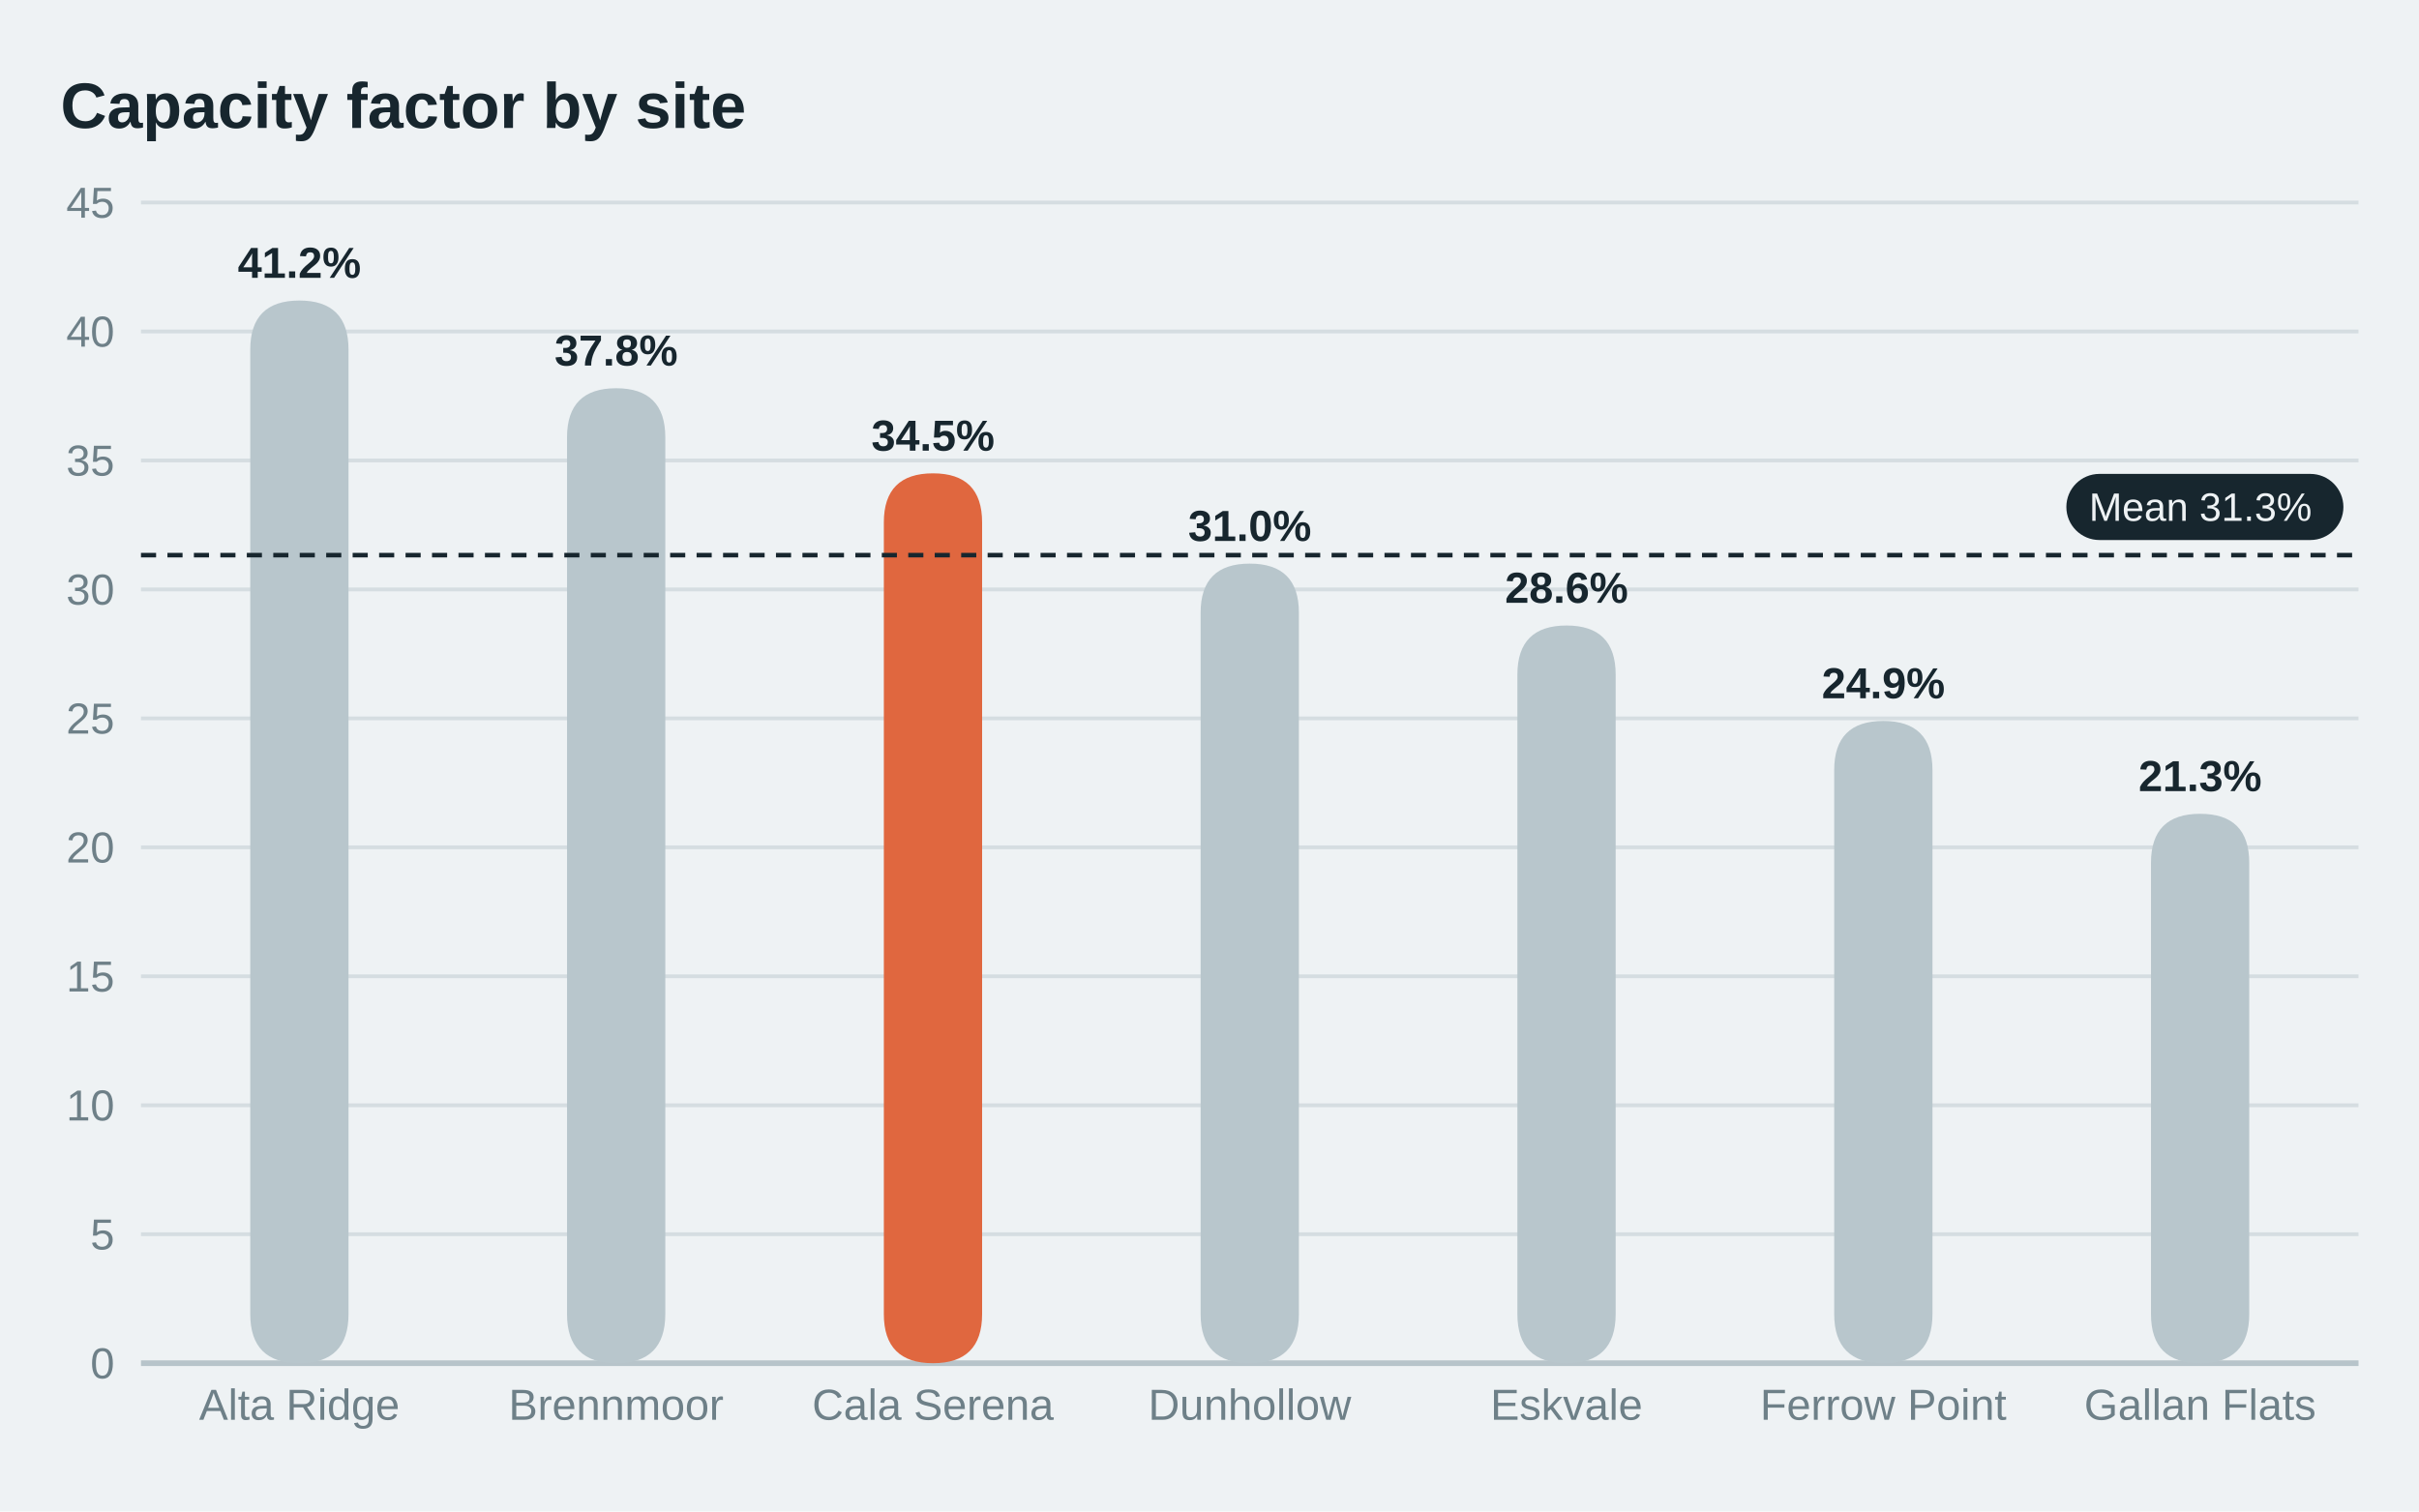
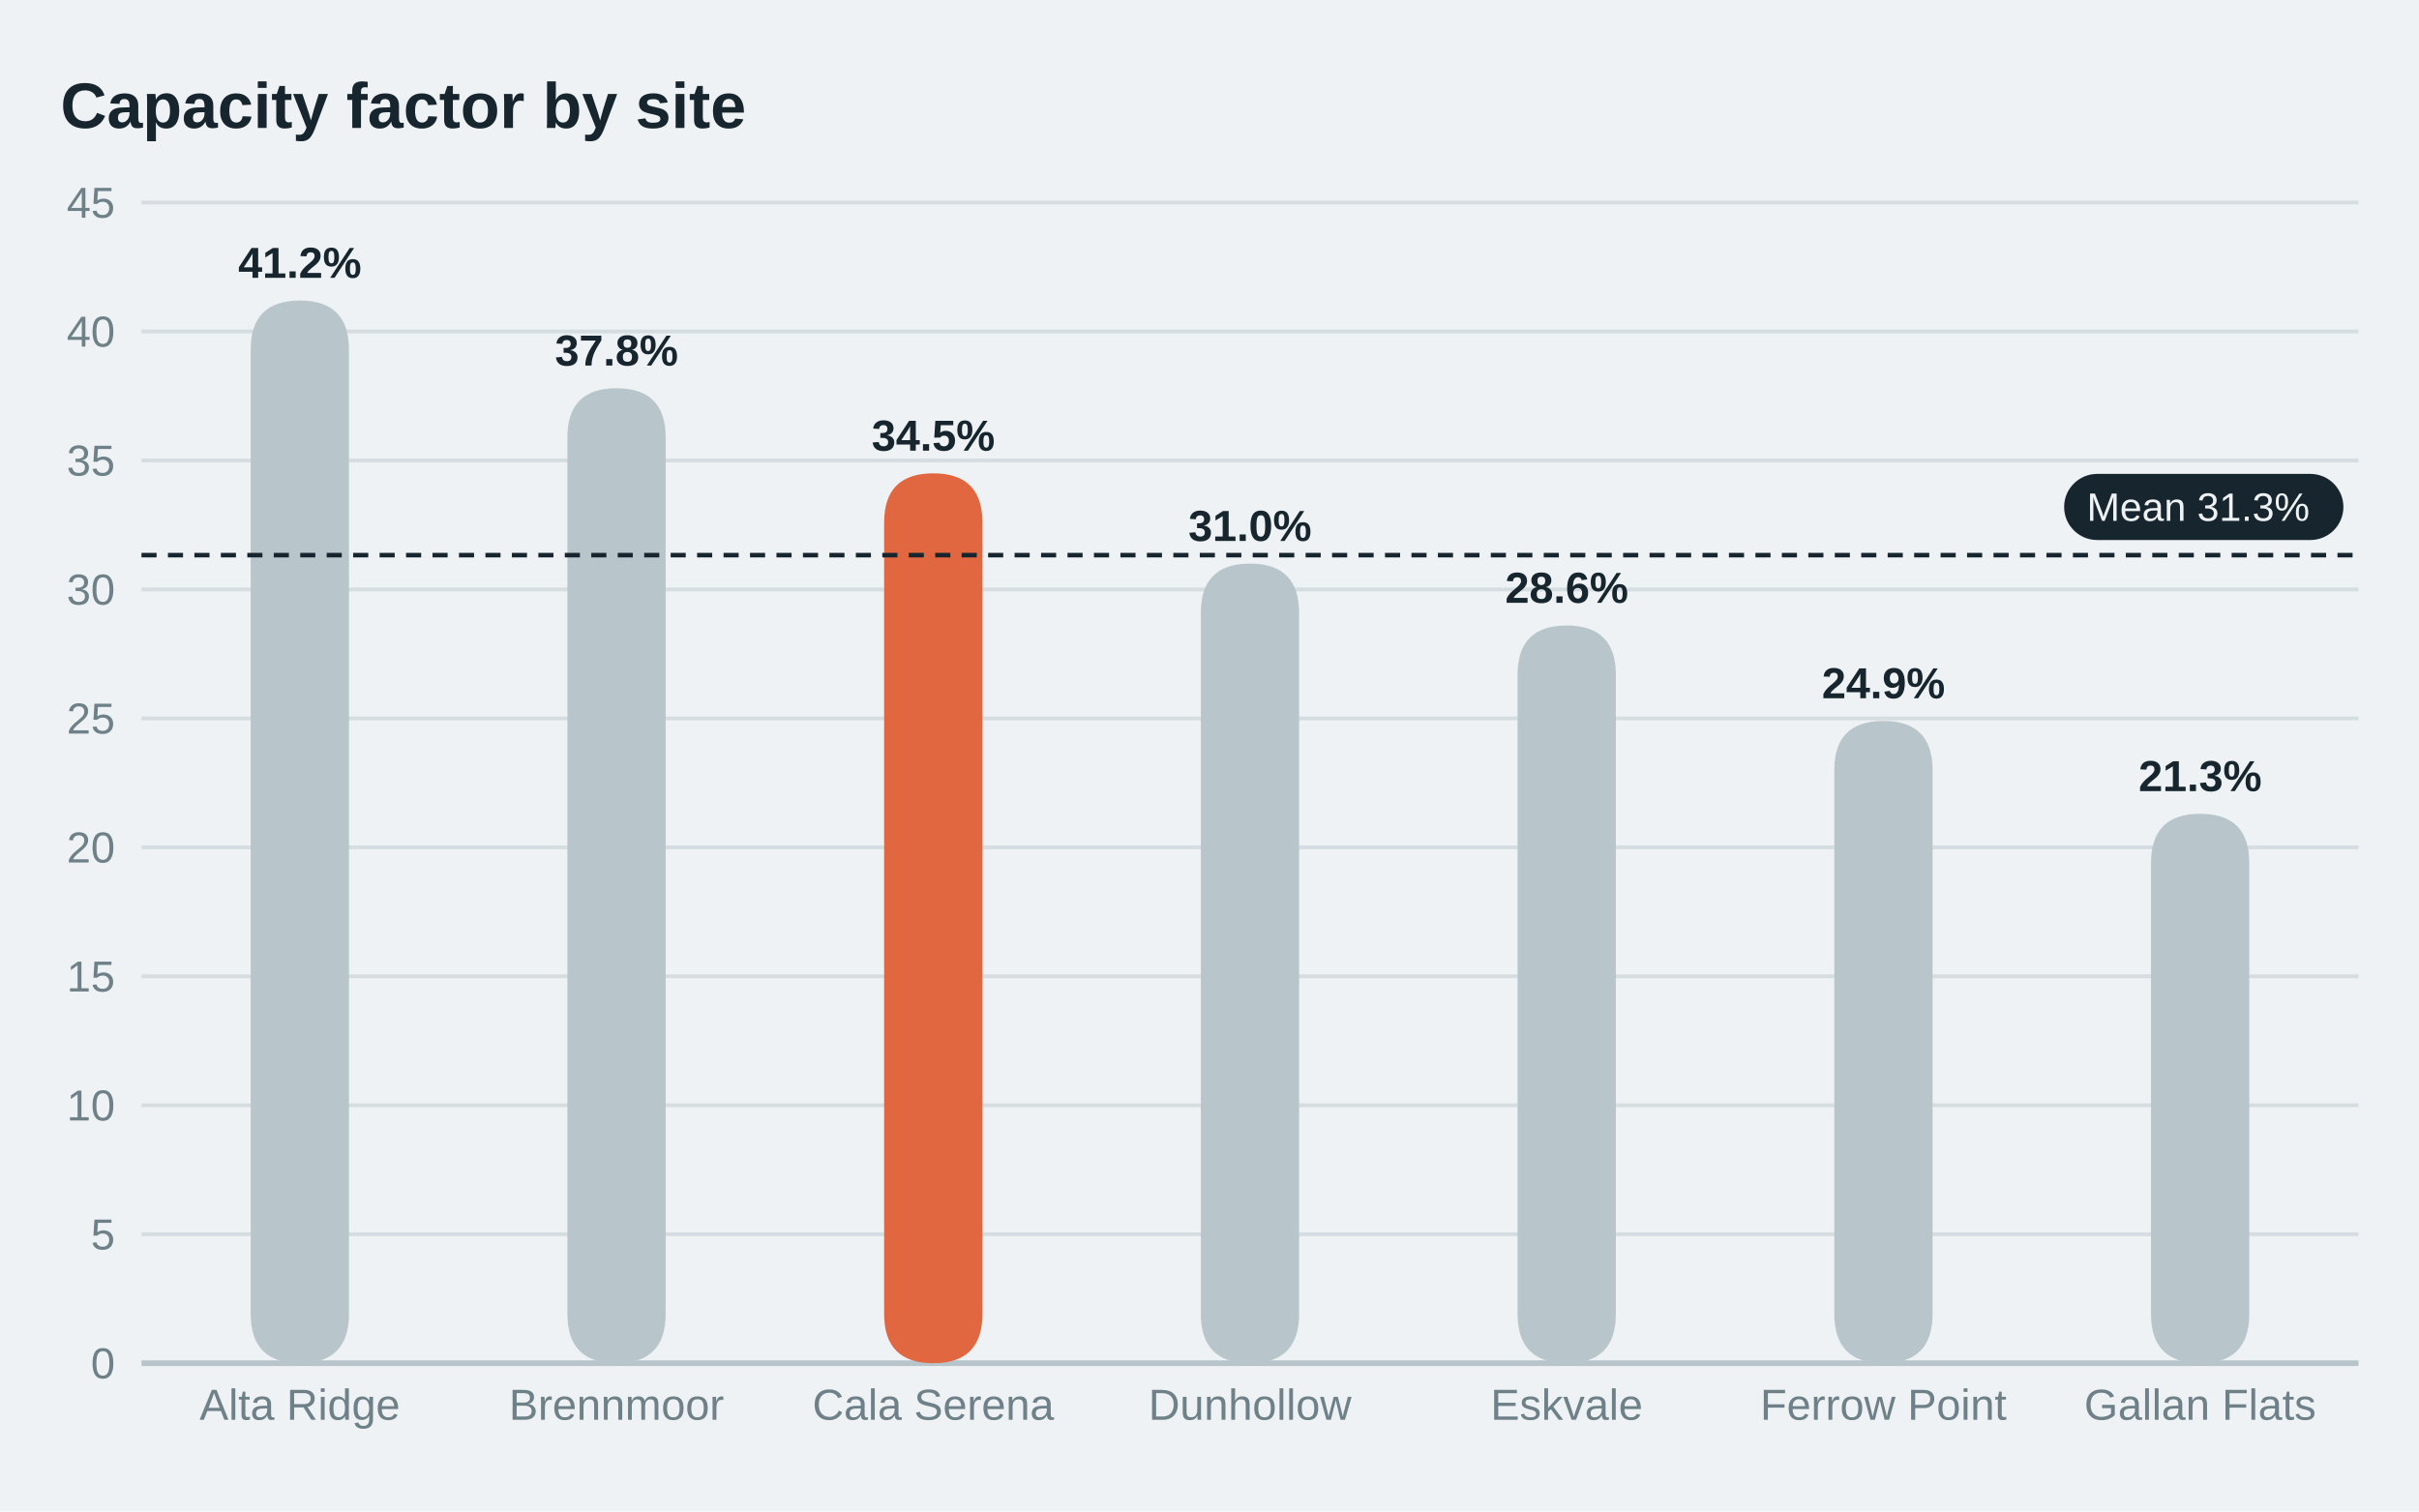
<svg xmlns="http://www.w3.org/2000/svg" width="640" height="400" viewBox="0 0 640 400" font-family="Figtree, 'Segoe UI', 'Helvetica Neue', Arial, sans-serif" role="img">
  <defs>
-     <clipPath id="lv03d000c1">
-       <rect x="36.3" y="52.59" width="588.7" height="309.16" />
+     <clipPath id="lv834202b2c1">
+       <rect x="36.43" y="52.59" width="588.57" height="309.16" />
    </clipPath>
  </defs>
  <rect width="100%" height="100%" fill="#eef2f4" />
  <text x="16" y="33.85" font-size="17" fill="#17262e" font-weight="700">Capacity factor by site</text>
-   <line x1="37.3" y1="360.75" x2="624" y2="360.75" fill="none" stroke="#b7c4ca" stroke-width="1.5" />
-   <line x1="37.3" y1="326.62" x2="624" y2="326.62" fill="none" stroke="#d5dde1" stroke-width="1" />
-   <line x1="37.3" y1="292.49" x2="624" y2="292.49" fill="none" stroke="#d5dde1" stroke-width="1" />
-   <line x1="37.3" y1="258.36" x2="624" y2="258.36" fill="none" stroke="#d5dde1" stroke-width="1" />
-   <line x1="37.3" y1="224.23" x2="624" y2="224.23" fill="none" stroke="#d5dde1" stroke-width="1" />
-   <line x1="37.3" y1="190.11" x2="624" y2="190.11" fill="none" stroke="#d5dde1" stroke-width="1" />
-   <line x1="37.3" y1="155.98" x2="624" y2="155.98" fill="none" stroke="#d5dde1" stroke-width="1" />
-   <line x1="37.3" y1="121.85" x2="624" y2="121.85" fill="none" stroke="#d5dde1" stroke-width="1" />
-   <line x1="37.3" y1="87.72" x2="624" y2="87.72" fill="none" stroke="#d5dde1" stroke-width="1" />
-   <line x1="37.3" y1="53.59" x2="624" y2="53.59" fill="none" stroke="#d5dde1" stroke-width="1" />
-   <g clip-path="url(#lv03d000c1)">
-     <path d="M66.21,92.53Q66.21,79.53,79.21,79.53Q92.21,79.53,92.21,92.53L92.21,347.75Q92.21,360.75,79.21,360.75Q66.21,360.75,66.21,347.75Z" fill="#b8c6cc" />
-     <text x="79.21" y="73.53" font-size="11.5" fill="#17262e" text-anchor="middle" font-weight="600">41.2%</text>
-     <path d="M150.02,115.74Q150.02,102.74,163.02,102.74Q176.02,102.74,176.02,115.74L176.02,347.75Q176.02,360.75,163.02,360.75Q150.02,360.75,150.02,347.75Z" fill="#b8c6cc" />
-     <text x="163.02" y="96.74" font-size="11.5" fill="#17262e" text-anchor="middle" font-weight="600">37.8%</text>
-     <path d="M233.84,138.26Q233.84,125.26,246.84,125.26Q259.84,125.26,259.84,138.26L259.84,347.75Q259.84,360.75,246.84,360.75Q233.84,360.75,233.84,347.75Z" fill="#e0673f" />
-     <text x="246.84" y="119.26" font-size="11.5" fill="#17262e" text-anchor="middle" font-weight="600">34.5%</text>
-     <path d="M317.65,162.15Q317.65,149.15,330.65,149.15Q343.65,149.15,343.65,162.15L343.65,347.75Q343.65,360.75,330.65,360.75Q317.65,360.75,317.65,347.75Z" fill="#b8c6cc" />
-     <text x="330.65" y="143.15" font-size="11.5" fill="#17262e" text-anchor="middle" font-weight="600">31.0%</text>
-     <path d="M401.46,178.53Q401.46,165.53,414.46,165.53Q427.46,165.53,427.46,178.53L427.46,347.75Q427.46,360.75,414.46,360.75Q401.46,360.75,401.46,347.75Z" fill="#b8c6cc" />
-     <text x="414.46" y="159.53" font-size="11.5" fill="#17262e" text-anchor="middle" font-weight="600">28.6%</text>
-     <path d="M485.28,203.79Q485.28,190.79,498.28,190.79Q511.28,190.79,511.28,203.79L511.28,347.75Q511.28,360.75,498.28,360.75Q485.28,360.75,485.28,347.75Z" fill="#b8c6cc" />
-     <text x="498.28" y="184.79" font-size="11.5" fill="#17262e" text-anchor="middle" font-weight="600">24.9%</text>
-     <path d="M569.09,228.36Q569.09,215.36,582.09,215.36Q595.09,215.36,595.09,228.36L595.09,347.75Q595.09,360.75,582.09,360.75Q569.09,360.75,569.09,347.75Z" fill="#b8c6cc" />
-     <text x="582.09" y="209.36" font-size="11.5" fill="#17262e" text-anchor="middle" font-weight="600">21.3%</text>
+   <line x1="37.43" y1="360.75" x2="624" y2="360.75" fill="none" stroke="#b7c4ca" stroke-width="1.5" />
+   <line x1="37.43" y1="326.62" x2="624" y2="326.62" fill="none" stroke="#d5dde1" stroke-width="1" />
+   <line x1="37.43" y1="292.49" x2="624" y2="292.49" fill="none" stroke="#d5dde1" stroke-width="1" />
+   <line x1="37.43" y1="258.36" x2="624" y2="258.36" fill="none" stroke="#d5dde1" stroke-width="1" />
+   <line x1="37.43" y1="224.23" x2="624" y2="224.23" fill="none" stroke="#d5dde1" stroke-width="1" />
+   <line x1="37.43" y1="190.11" x2="624" y2="190.11" fill="none" stroke="#d5dde1" stroke-width="1" />
+   <line x1="37.43" y1="155.98" x2="624" y2="155.98" fill="none" stroke="#d5dde1" stroke-width="1" />
+   <line x1="37.43" y1="121.85" x2="624" y2="121.85" fill="none" stroke="#d5dde1" stroke-width="1" />
+   <line x1="37.43" y1="87.72" x2="624" y2="87.72" fill="none" stroke="#d5dde1" stroke-width="1" />
+   <line x1="37.43" y1="53.59" x2="624" y2="53.59" fill="none" stroke="#d5dde1" stroke-width="1" />
+   <g clip-path="url(#lv834202b2c1)">
+     <path d="M66.33,92.53Q66.33,79.53,79.33,79.53Q92.33,79.53,92.33,92.53L92.33,347.75Q92.33,360.75,79.33,360.75Q66.33,360.75,66.33,347.75Z" fill="#b8c6cc" />
+     <path d="M150.12,115.74Q150.12,102.74,163.12,102.74Q176.12,102.74,176.12,115.74L176.12,347.75Q176.12,360.75,163.12,360.75Q150.12,360.75,150.12,347.75Z" fill="#b8c6cc" />
+     <path d="M233.92,138.26Q233.92,125.26,246.92,125.26Q259.92,125.26,259.92,138.26L259.92,347.75Q259.92,360.75,246.92,360.75Q233.92,360.75,233.92,347.75Z" fill="#e0673f" />
+     <path d="M317.71,162.15Q317.71,149.15,330.71,149.15Q343.71,149.15,343.71,162.15L343.71,347.75Q343.71,360.75,330.71,360.75Q317.71,360.75,317.71,347.75Z" fill="#b8c6cc" />
+     <path d="M401.51,178.53Q401.51,165.53,414.51,165.53Q427.51,165.53,427.51,178.53L427.51,347.75Q427.51,360.75,414.51,360.75Q401.51,360.75,401.51,347.75Z" fill="#b8c6cc" />
+     <path d="M485.31,203.79Q485.31,190.79,498.31,190.79Q511.31,190.79,511.31,203.79L511.31,347.75Q511.31,360.75,498.31,360.75Q485.31,360.75,485.31,347.75Z" fill="#b8c6cc" />
+     <path d="M569.1,228.36Q569.1,215.36,582.1,215.36Q595.1,215.36,595.1,228.36L595.1,347.75Q595.1,360.75,582.1,360.75Q569.1,360.75,569.1,347.75Z" fill="#b8c6cc" />
  </g>
-   <text x="79.21" y="375.72" font-size="11.5" fill="#6e8088" text-anchor="middle">Alta Ridge</text>
-   <text x="163.02" y="375.72" font-size="11.5" fill="#6e8088" text-anchor="middle">Brennmoor</text>
-   <text x="246.84" y="375.72" font-size="11.5" fill="#6e8088" text-anchor="middle">Cala Serena</text>
-   <text x="330.65" y="375.72" font-size="11.5" fill="#6e8088" text-anchor="middle">Dunhollow</text>
-   <text x="414.46" y="375.72" font-size="11.5" fill="#6e8088" text-anchor="middle">Eskvale</text>
-   <text x="498.28" y="375.72" font-size="11.5" fill="#6e8088" text-anchor="middle">Ferrow Point</text>
-   <text x="582.09" y="375.72" font-size="11.5" fill="#6e8088" text-anchor="middle">Gallan Flats</text>
-   <text x="30.3" y="364.77" font-size="11.5" fill="#6e8088" text-anchor="end">0</text>
-   <text x="30.3" y="330.65" font-size="11.5" fill="#6e8088" text-anchor="end">5</text>
-   <text x="30.3" y="296.52" font-size="11.5" fill="#6e8088" text-anchor="end">10</text>
-   <text x="30.3" y="262.39" font-size="11.5" fill="#6e8088" text-anchor="end">15</text>
-   <text x="30.3" y="228.26" font-size="11.5" fill="#6e8088" text-anchor="end">20</text>
-   <text x="30.3" y="194.13" font-size="11.5" fill="#6e8088" text-anchor="end">25</text>
-   <text x="30.3" y="160" font-size="11.5" fill="#6e8088" text-anchor="end">30</text>
-   <text x="30.3" y="125.87" font-size="11.5" fill="#6e8088" text-anchor="end">35</text>
-   <text x="30.3" y="91.74" font-size="11.5" fill="#6e8088" text-anchor="end">40</text>
-   <text x="30.3" y="57.62" font-size="11.5" fill="#6e8088" text-anchor="end">45</text>
-   <line x1="37.3" y1="146.91" x2="624" y2="146.91" fill="none" stroke="#17262e" stroke-width="1.2" stroke-dasharray="4 3" />
-   <rect x="546.7" y="125.41" width="73.3" height="17.5" rx="8.75" fill="#17262e" />
-   <text x="552.7" y="137.83" font-size="10.5" fill="#eef2f4" font-weight="500">Mean 31.3%</text>
+   <text x="79.33" y="73.53" font-size="11.5" fill="#17262e" text-anchor="middle" font-weight="600">41.2%</text>
+   <text x="163.12" y="96.74" font-size="11.5" fill="#17262e" text-anchor="middle" font-weight="600">37.8%</text>
+   <text x="246.92" y="119.26" font-size="11.5" fill="#17262e" text-anchor="middle" font-weight="600">34.5%</text>
+   <text x="330.71" y="143.15" font-size="11.5" fill="#17262e" text-anchor="middle" font-weight="600">31.0%</text>
+   <text x="414.51" y="159.53" font-size="11.5" fill="#17262e" text-anchor="middle" font-weight="600">28.6%</text>
+   <text x="498.31" y="184.79" font-size="11.5" fill="#17262e" text-anchor="middle" font-weight="600">24.9%</text>
+   <text x="582.1" y="209.36" font-size="11.5" fill="#17262e" text-anchor="middle" font-weight="600">21.3%</text>
+   <text x="79.33" y="375.72" font-size="11.5" fill="#6e8088" text-anchor="middle">Alta Ridge</text>
+   <text x="163.12" y="375.72" font-size="11.5" fill="#6e8088" text-anchor="middle">Brennmoor</text>
+   <text x="246.92" y="375.72" font-size="11.5" fill="#6e8088" text-anchor="middle">Cala Serena</text>
+   <text x="330.71" y="375.72" font-size="11.5" fill="#6e8088" text-anchor="middle">Dunhollow</text>
+   <text x="414.51" y="375.72" font-size="11.5" fill="#6e8088" text-anchor="middle">Eskvale</text>
+   <text x="498.31" y="375.72" font-size="11.5" fill="#6e8088" text-anchor="middle">Ferrow Point</text>
+   <text x="582.1" y="375.72" font-size="11.5" fill="#6e8088" text-anchor="middle">Gallan Flats</text>
+   <text x="30.43" y="364.77" font-size="11.5" fill="#6e8088" text-anchor="end">0</text>
+   <text x="30.43" y="330.65" font-size="11.5" fill="#6e8088" text-anchor="end">5</text>
+   <text x="30.43" y="296.52" font-size="11.5" fill="#6e8088" text-anchor="end">10</text>
+   <text x="30.43" y="262.39" font-size="11.5" fill="#6e8088" text-anchor="end">15</text>
+   <text x="30.43" y="228.26" font-size="11.5" fill="#6e8088" text-anchor="end">20</text>
+   <text x="30.43" y="194.13" font-size="11.5" fill="#6e8088" text-anchor="end">25</text>
+   <text x="30.43" y="160" font-size="11.5" fill="#6e8088" text-anchor="end">30</text>
+   <text x="30.43" y="125.87" font-size="11.5" fill="#6e8088" text-anchor="end">35</text>
+   <text x="30.43" y="91.74" font-size="11.5" fill="#6e8088" text-anchor="end">40</text>
+   <text x="30.43" y="57.62" font-size="11.5" fill="#6e8088" text-anchor="end">45</text>
+   <line x1="37.43" y1="146.91" x2="624" y2="146.91" fill="none" stroke="#17262e" stroke-width="1.2" stroke-dasharray="4 3" />
+   <rect x="546.11" y="125.41" width="73.89" height="17.5" rx="8.75" fill="#17262e" />
+   <text x="552.11" y="137.83" font-size="10.5" fill="#eef2f4" font-weight="500">Mean 31.3%</text>
</svg>
